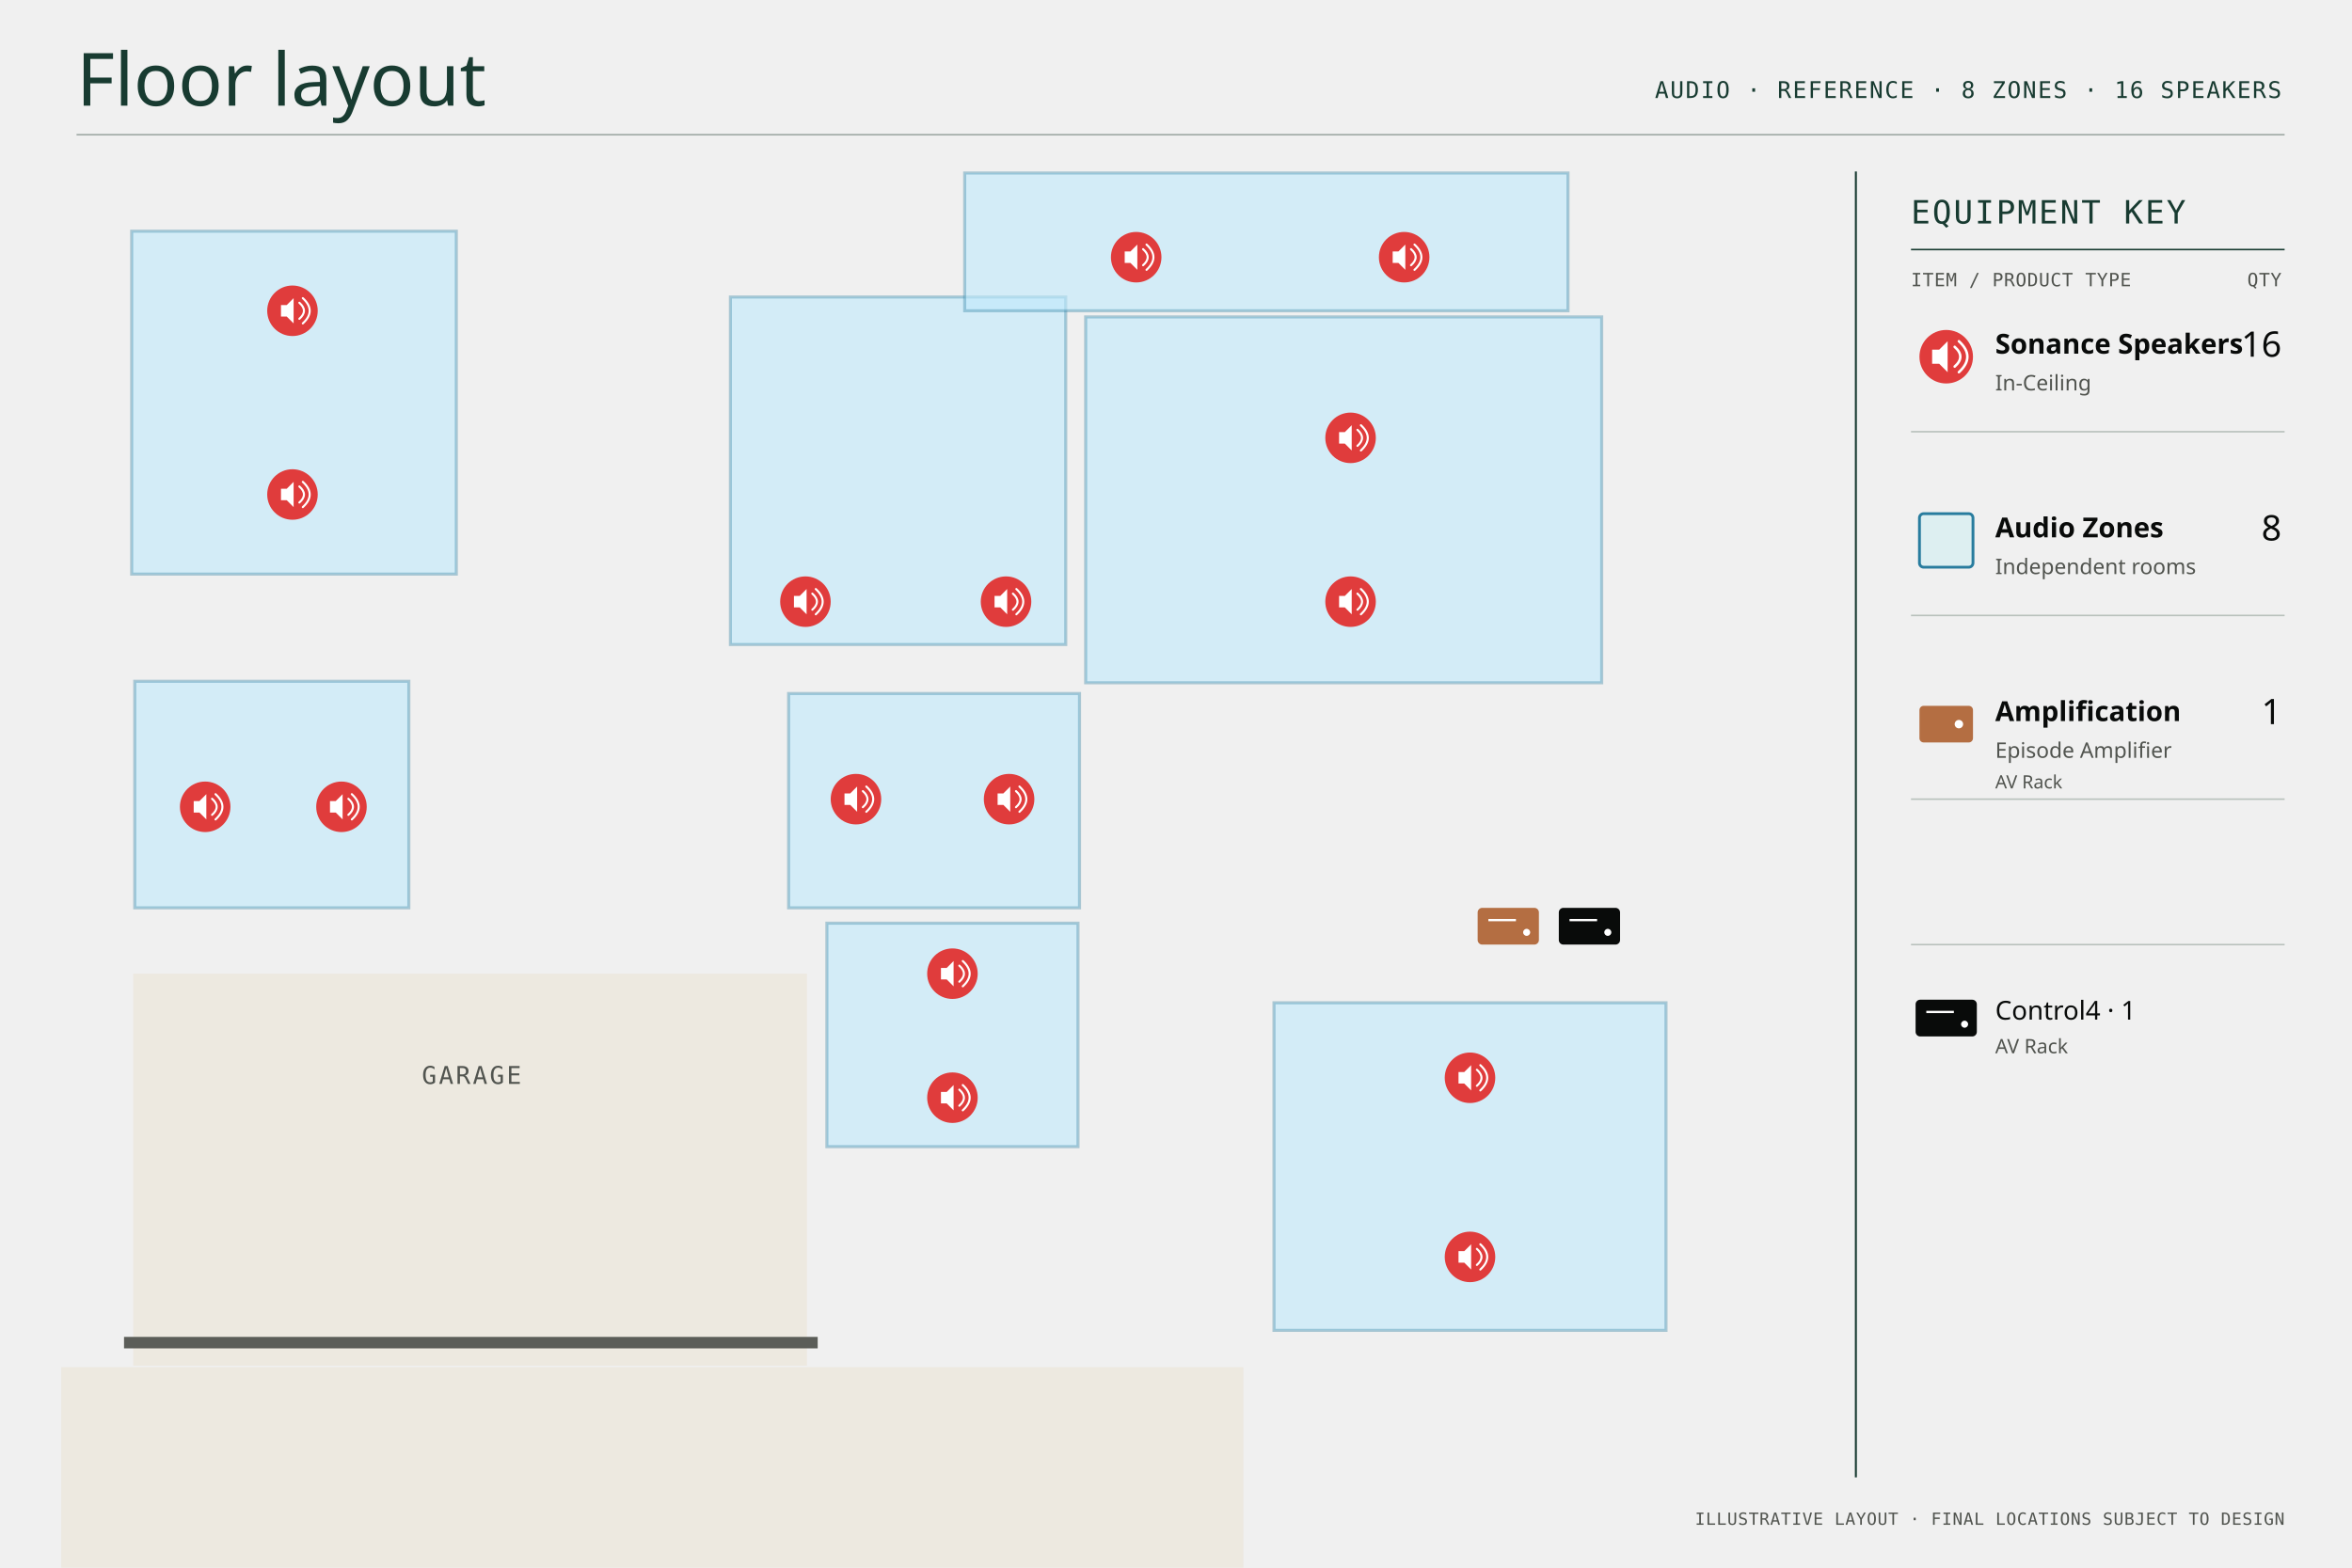
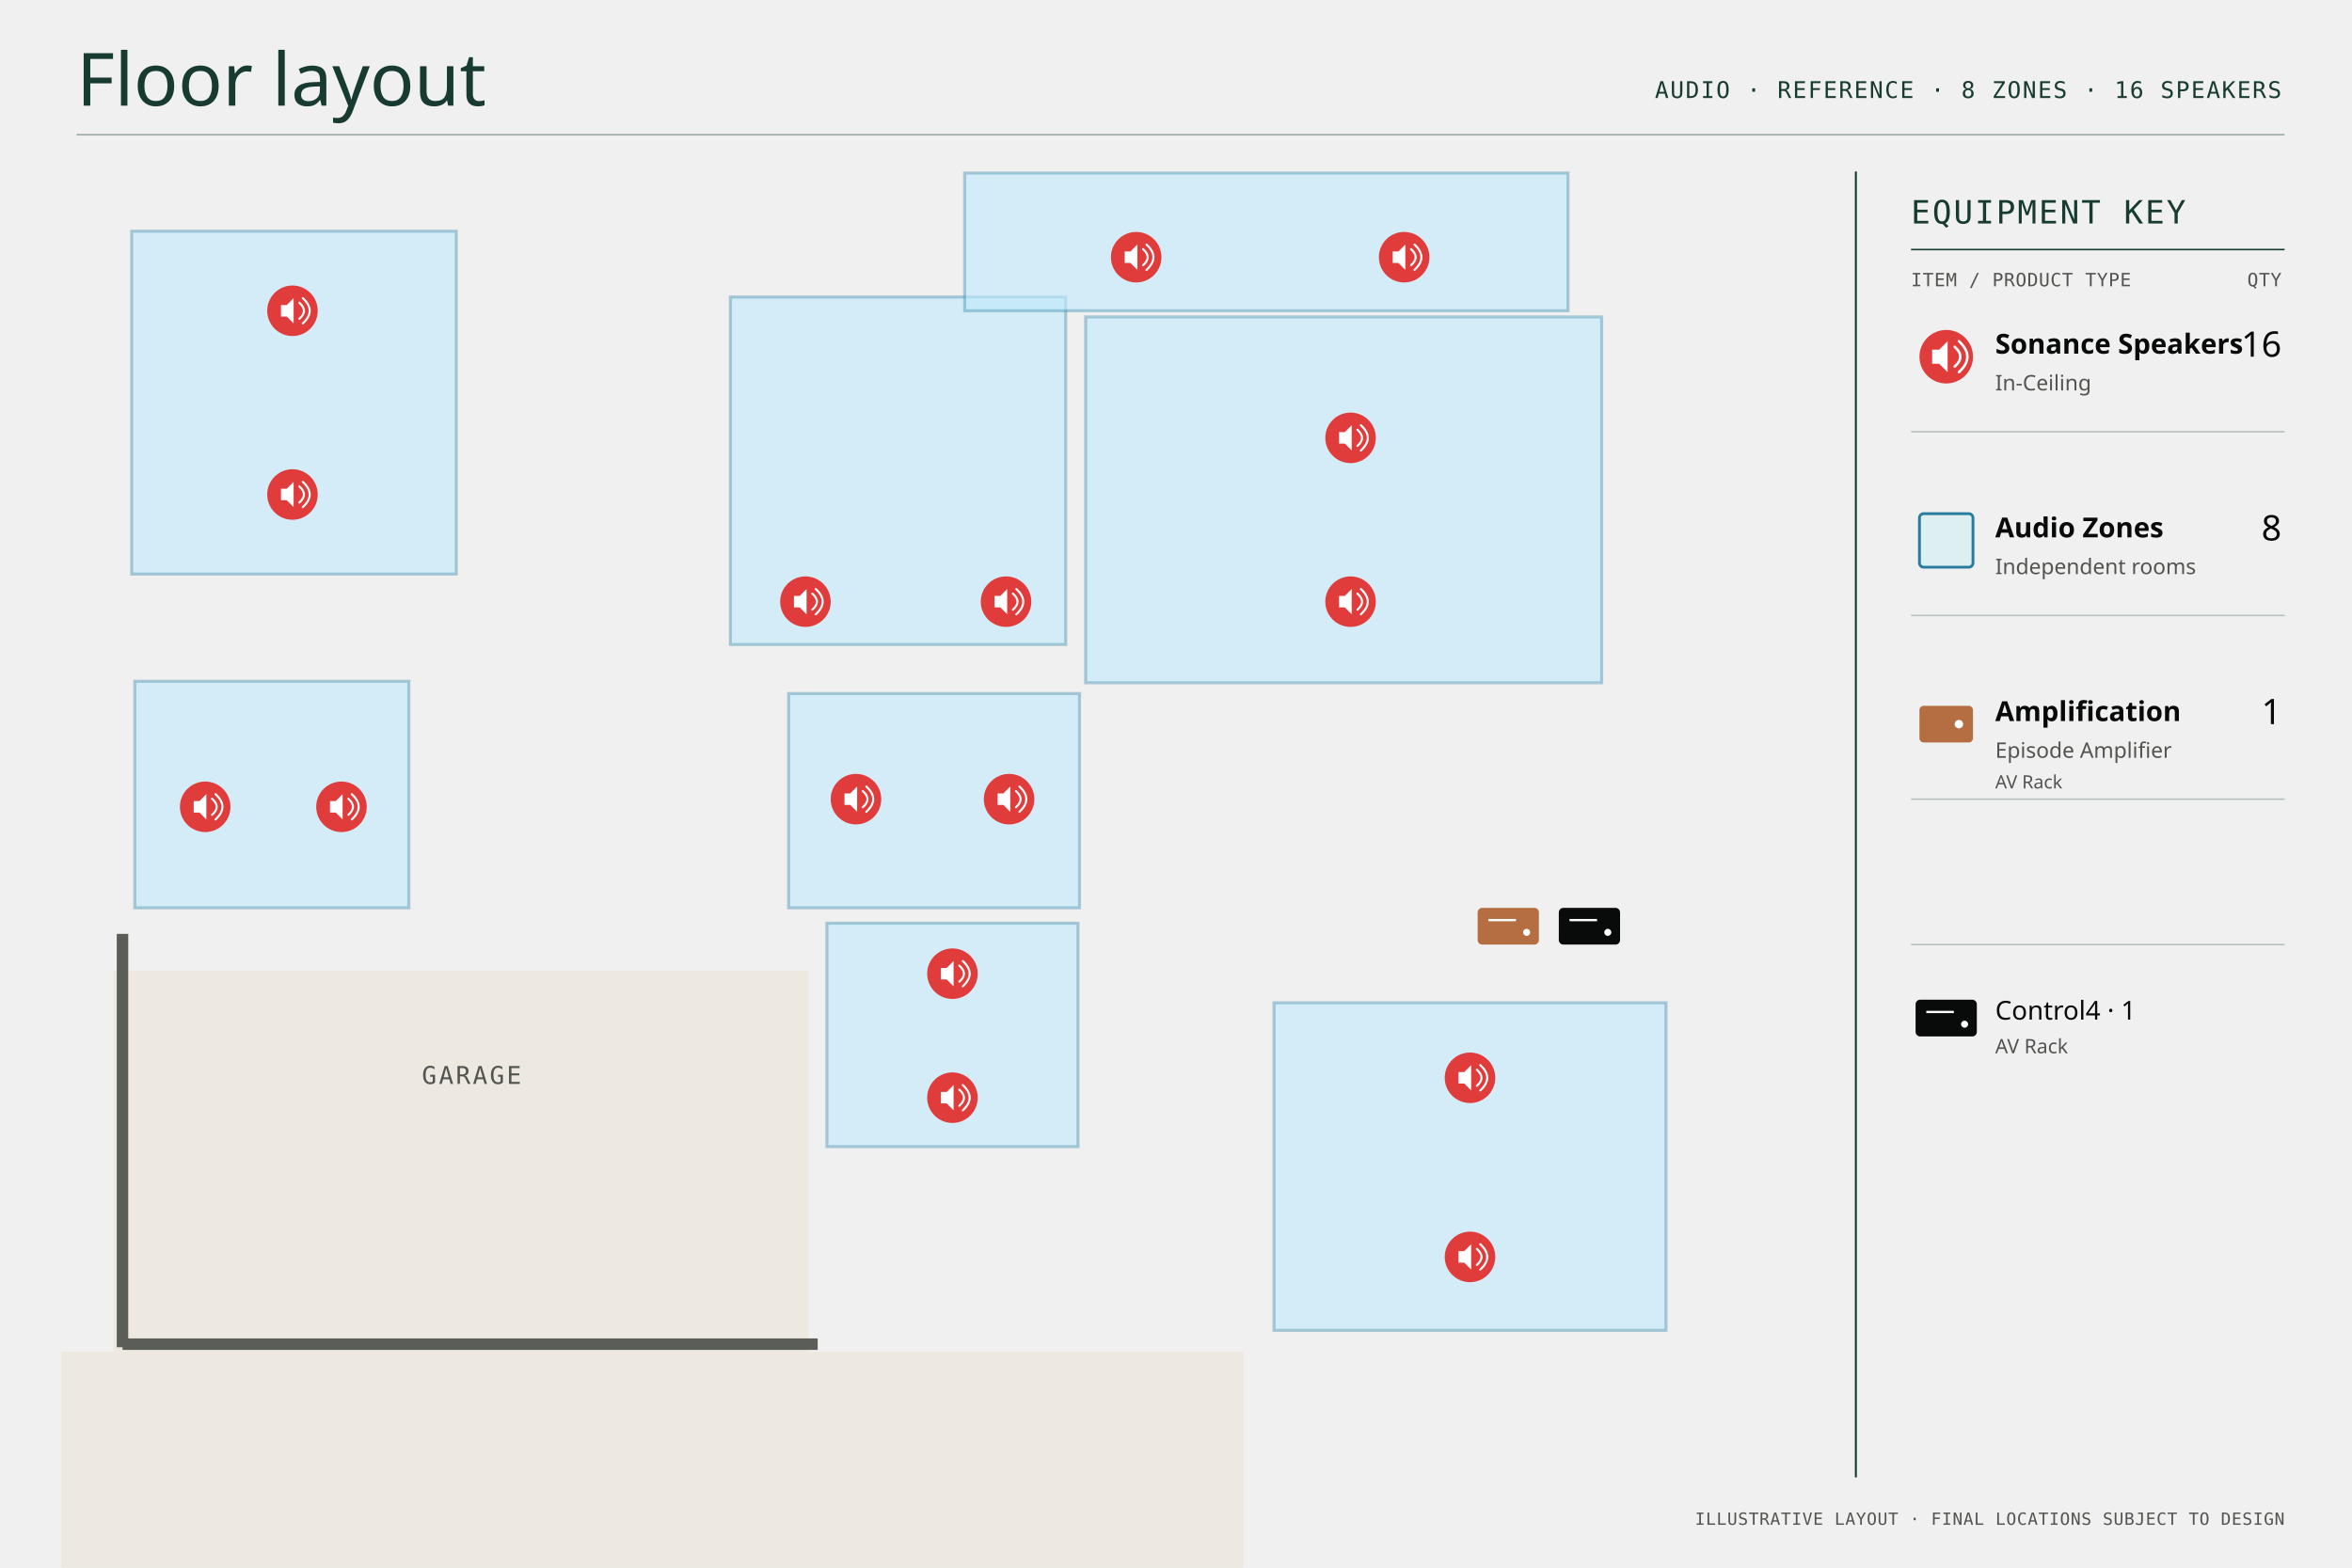
<svg xmlns="http://www.w3.org/2000/svg" viewBox="0 0 1536 1024" width="1536" height="1024" role="img" aria-label="Audio Reference floor layout and equipment key">
  <text x="50" y="69" fill="#183B31" font-family="Schibsted Grotesk,sans-serif" font-size="48">Floor layout</text>
  <text x="1490" y="64" fill="#183B31" font-family="IBM Plex Mono,monospace" font-size="15" letter-spacing=".065em" text-anchor="end">AUDIO · REFERENCE · 8 ZONES · 16 SPEAKERS</text>
  <line x1="50" y1="88" x2="1492" y2="88" stroke="#9DA7A3" stroke-width="1" />
  <g data-pradera-architectural-cleanup="garage" aria-label="Open garage architectural reference">
-     <rect x="87" y="636" width="440" height="256" fill="#EDE9E0" />
-     <rect x="40" y="893" width="772" height="131" fill="#EDE9E0" />
-     <line x1="81" y1="877" x2="534" y2="877" stroke="#5B5D58" stroke-width="7.5" />
+     <rect x="74" y="634" width="454" height="257" fill="#EDE9E0" />
+     <rect x="40" y="883" width="772" height="141" fill="#EDE9E0" />
+     <line x1="80" y1="610" x2="80" y2="880" stroke="#5B5D58" stroke-width="7.5" />
+     <line x1="80" y1="878" x2="534" y2="878" stroke="#5B5D58" stroke-width="7.5" />
    <text x="308" y="708" fill="#51544F" text-anchor="middle" font-family="IBM Plex Mono,monospace" font-size="16" font-weight="500" letter-spacing=".09em">GARAGE</text>
  </g>
  <rect x="709" y="207" width="337" height="239" fill="#BFE9FC" fill-opacity=".60" stroke="#287C9E" stroke-opacity=".35" stroke-width="2" />
  <g transform="translate(882,286) scale(.75)">
    <circle r="22" fill="#E03C3C" />
    <path d="M-10 -5h5l6 -6v22l-6 -6h-5z" fill="white" />
    <path d="M6 -7q8 7 0 14M9 -11q12 11 0 22" fill="none" stroke="white" stroke-width="1.8" stroke-linecap="round" />
  </g>
  <g transform="translate(882,393) scale(.75)">
    <circle r="22" fill="#E03C3C" />
    <path d="M-10 -5h5l6 -6v22l-6 -6h-5z" fill="white" />
    <path d="M6 -7q8 7 0 14M9 -11q12 11 0 22" fill="none" stroke="white" stroke-width="1.8" stroke-linecap="round" />
  </g>
  <rect x="832" y="655" width="256" height="214" fill="#BFE9FC" fill-opacity=".60" stroke="#287C9E" stroke-opacity=".35" stroke-width="2" />
  <g transform="translate(960,704) scale(.75)">
    <circle r="22" fill="#E03C3C" />
    <path d="M-10 -5h5l6 -6v22l-6 -6h-5z" fill="white" />
    <path d="M6 -7q8 7 0 14M9 -11q12 11 0 22" fill="none" stroke="white" stroke-width="1.8" stroke-linecap="round" />
  </g>
  <g transform="translate(960,821) scale(.75)">
    <circle r="22" fill="#E03C3C" />
    <path d="M-10 -5h5l6 -6v22l-6 -6h-5z" fill="white" />
    <path d="M6 -7q8 7 0 14M9 -11q12 11 0 22" fill="none" stroke="white" stroke-width="1.8" stroke-linecap="round" />
  </g>
  <rect x="477" y="194" width="219" height="227" fill="#BFE9FC" fill-opacity=".60" stroke="#287C9E" stroke-opacity=".35" stroke-width="2" />
  <g transform="translate(526,393) scale(.75)">
    <circle r="22" fill="#E03C3C" />
    <path d="M-10 -5h5l6 -6v22l-6 -6h-5z" fill="white" />
    <path d="M6 -7q8 7 0 14M9 -11q12 11 0 22" fill="none" stroke="white" stroke-width="1.8" stroke-linecap="round" />
  </g>
  <g transform="translate(657,393) scale(.75)">
    <circle r="22" fill="#E03C3C" />
    <path d="M-10 -5h5l6 -6v22l-6 -6h-5z" fill="white" />
    <path d="M6 -7q8 7 0 14M9 -11q12 11 0 22" fill="none" stroke="white" stroke-width="1.8" stroke-linecap="round" />
  </g>
  <rect x="630" y="113" width="394" height="90" fill="#BFE9FC" fill-opacity=".60" stroke="#287C9E" stroke-opacity=".35" stroke-width="2" />
  <g transform="translate(742,168) scale(.75)">
    <circle r="22" fill="#E03C3C" />
    <path d="M-10 -5h5l6 -6v22l-6 -6h-5z" fill="white" />
    <path d="M6 -7q8 7 0 14M9 -11q12 11 0 22" fill="none" stroke="white" stroke-width="1.8" stroke-linecap="round" />
  </g>
  <g transform="translate(917,168) scale(.75)">
    <circle r="22" fill="#E03C3C" />
    <path d="M-10 -5h5l6 -6v22l-6 -6h-5z" fill="white" />
    <path d="M6 -7q8 7 0 14M9 -11q12 11 0 22" fill="none" stroke="white" stroke-width="1.8" stroke-linecap="round" />
  </g>
  <rect x="86" y="151" width="212" height="224" fill="#BFE9FC" fill-opacity=".60" stroke="#287C9E" stroke-opacity=".35" stroke-width="2" />
  <g transform="translate(191,203) scale(.75)">
    <circle r="22" fill="#E03C3C" />
    <path d="M-10 -5h5l6 -6v22l-6 -6h-5z" fill="white" />
    <path d="M6 -7q8 7 0 14M9 -11q12 11 0 22" fill="none" stroke="white" stroke-width="1.8" stroke-linecap="round" />
  </g>
  <g transform="translate(191,323) scale(.75)">
    <circle r="22" fill="#E03C3C" />
    <path d="M-10 -5h5l6 -6v22l-6 -6h-5z" fill="white" />
    <path d="M6 -7q8 7 0 14M9 -11q12 11 0 22" fill="none" stroke="white" stroke-width="1.8" stroke-linecap="round" />
  </g>
  <rect x="540" y="603" width="164" height="146" fill="#BFE9FC" fill-opacity=".60" stroke="#287C9E" stroke-opacity=".35" stroke-width="2" />
  <g transform="translate(622,636) scale(.75)">
    <circle r="22" fill="#E03C3C" />
    <path d="M-10 -5h5l6 -6v22l-6 -6h-5z" fill="white" />
    <path d="M6 -7q8 7 0 14M9 -11q12 11 0 22" fill="none" stroke="white" stroke-width="1.8" stroke-linecap="round" />
  </g>
  <g transform="translate(622,717) scale(.75)">
    <circle r="22" fill="#E03C3C" />
    <path d="M-10 -5h5l6 -6v22l-6 -6h-5z" fill="white" />
    <path d="M6 -7q8 7 0 14M9 -11q12 11 0 22" fill="none" stroke="white" stroke-width="1.8" stroke-linecap="round" />
  </g>
  <rect x="515" y="453" width="190" height="140" fill="#BFE9FC" fill-opacity=".60" stroke="#287C9E" stroke-opacity=".35" stroke-width="2" />
  <g transform="translate(559,522) scale(.75)">
    <circle r="22" fill="#E03C3C" />
    <path d="M-10 -5h5l6 -6v22l-6 -6h-5z" fill="white" />
    <path d="M6 -7q8 7 0 14M9 -11q12 11 0 22" fill="none" stroke="white" stroke-width="1.8" stroke-linecap="round" />
  </g>
  <g transform="translate(659,522) scale(.75)">
    <circle r="22" fill="#E03C3C" />
    <path d="M-10 -5h5l6 -6v22l-6 -6h-5z" fill="white" />
    <path d="M6 -7q8 7 0 14M9 -11q12 11 0 22" fill="none" stroke="white" stroke-width="1.8" stroke-linecap="round" />
  </g>
  <rect x="88" y="445" width="179" height="148" fill="#BFE9FC" fill-opacity=".60" stroke="#287C9E" stroke-opacity=".35" stroke-width="2" />
  <g transform="translate(134,527) scale(.75)">
    <circle r="22" fill="#E03C3C" />
    <path d="M-10 -5h5l6 -6v22l-6 -6h-5z" fill="white" />
    <path d="M6 -7q8 7 0 14M9 -11q12 11 0 22" fill="none" stroke="white" stroke-width="1.8" stroke-linecap="round" />
  </g>
  <g transform="translate(223,527) scale(.75)">
    <circle r="22" fill="#E03C3C" />
    <path d="M-10 -5h5l6 -6v22l-6 -6h-5z" fill="white" />
    <path d="M6 -7q8 7 0 14M9 -11q12 11 0 22" fill="none" stroke="white" stroke-width="1.8" stroke-linecap="round" />
  </g>
  <g transform="translate(985,605)" aria-label="amplifier in mechanical room">
    <rect x="-20" y="-12" width="40" height="24" rx="3" fill="#B46E42" />
    <path d="M-13 -4H5" stroke="#FFF" stroke-width="1.5" />
    <circle cx="12" cy="4" r="2.3" fill="#FFF" />
  </g>
  <g transform="translate(1038,605)" aria-label="controller in mechanical room">
    <rect x="-20" y="-12" width="40" height="24" rx="3" fill="#090B0A" />
    <path d="M-13 -4H5" stroke="#FFF" stroke-width="1.5" />
    <circle cx="12" cy="4" r="2.3" fill="#FFF" />
  </g>
  <line x1="1212" y1="112" x2="1212" y2="965" stroke="#183B31" stroke-width="1.3" />
  <text x="1248" y="146" fill="#183B31" font-family="IBM Plex Mono,monospace" font-size="21" letter-spacing=".06em">EQUIPMENT KEY</text>
  <line x1="1248" y1="163" x2="1492" y2="163" stroke="#183B31" stroke-width="1" />
  <text x="1248" y="187" fill="#51544F" font-family="IBM Plex Mono,monospace" font-size="12" letter-spacing=".03em">ITEM / PRODUCT TYPE</text>
  <text x="1490" y="187" fill="#51544F" font-family="IBM Plex Mono,monospace" font-size="12" letter-spacing=".03em" text-anchor="end">QTY</text>
  <g transform="translate(1271,233) scale(0.92)">
    <circle r="19" fill="#E03C3C" />
    <path d="M-10 -5h5l6 -6v22l-6 -6h-5z" fill="white" />
    <path d="M6 -7q8 7 0 14M9 -11q12 11 0 22" fill="none" stroke="white" stroke-width="1.8" stroke-linecap="round" />
  </g>
  <text x="1303" y="231" fill="#090B0A" font-family="Instrument Sans,sans-serif" font-size="18" font-weight="600">Sonance Speakers</text>
  <text x="1303" y="255" fill="#51544F" font-family="Instrument Sans,sans-serif" font-size="14">In-Ceiling</text>
  <text x="1490" y="233" fill="#090B0A" font-family="Instrument Sans,sans-serif" font-size="23" text-anchor="end">16</text>
  <line x1="1248" y1="282" x2="1492" y2="282" stroke="#B8C1BC" stroke-width="1" />
  <g transform="translate(1271,353) scale(0.92)">
    <rect x="-19" y="-19" width="38" height="38" rx="3" fill="#DDEFF1" stroke="#287C9E" stroke-width="2" />
  </g>
  <text x="1303" y="351" fill="#090B0A" font-family="Instrument Sans,sans-serif" font-size="18" font-weight="600">Audio Zones</text>
  <text x="1303" y="375" fill="#51544F" font-family="Instrument Sans,sans-serif" font-size="14">Independent rooms</text>
  <text x="1490" y="353" fill="#090B0A" font-family="Instrument Sans,sans-serif" font-size="23" text-anchor="end">8</text>
  <line x1="1248" y1="402" x2="1492" y2="402" stroke="#B8C1BC" stroke-width="1" />
  <g transform="translate(1271,473) scale(0.92)">
    <rect x="-19" y="-13" width="38" height="26" rx="3" fill="#B46E42" />
    <circle cx="9" cy="0" r="3" fill="white" />
  </g>
  <text x="1303" y="471" fill="#090B0A" font-family="Instrument Sans,sans-serif" font-size="18" font-weight="600">Amplification</text>
  <text x="1303" y="495" fill="#51544F" font-family="Instrument Sans,sans-serif" font-size="14">Episode Amplifier</text>
  <text x="1303" y="515" fill="#51544F" font-family="Instrument Sans,sans-serif" font-size="12">AV Rack</text>
  <text x="1490" y="473" fill="#090B0A" font-family="Instrument Sans,sans-serif" font-size="23" text-anchor="end">1</text>
  <line x1="1248" y1="522" x2="1492" y2="522" stroke="#B8C1BC" stroke-width="1" />
  <line x1="1248" y1="617" x2="1492" y2="617" stroke="#B8C1BC" />
  <g transform="translate(1271,665)" aria-label="controller in mechanical room">
    <rect x="-20" y="-12" width="40" height="24" rx="3" fill="#090B0A" />
    <path d="M-13 -4H5" stroke="#FFF" stroke-width="1.5" />
    <circle cx="12" cy="4" r="2.3" fill="#FFF" />
  </g>
  <text x="1303" y="666" fill="#090B0A" font-family="Instrument Sans,sans-serif" font-size="17">Control4 · 1</text>
  <text x="1303" y="688" fill="#51544F" font-family="Instrument Sans,sans-serif" font-size="13">AV Rack</text>
  <text x="1492" y="996" fill="#51544F" font-family="IBM Plex Mono,monospace" font-size="11" letter-spacing=".035em" text-anchor="end">ILLUSTRATIVE LAYOUT · FINAL LOCATIONS SUBJECT TO DESIGN</text>
</svg>
